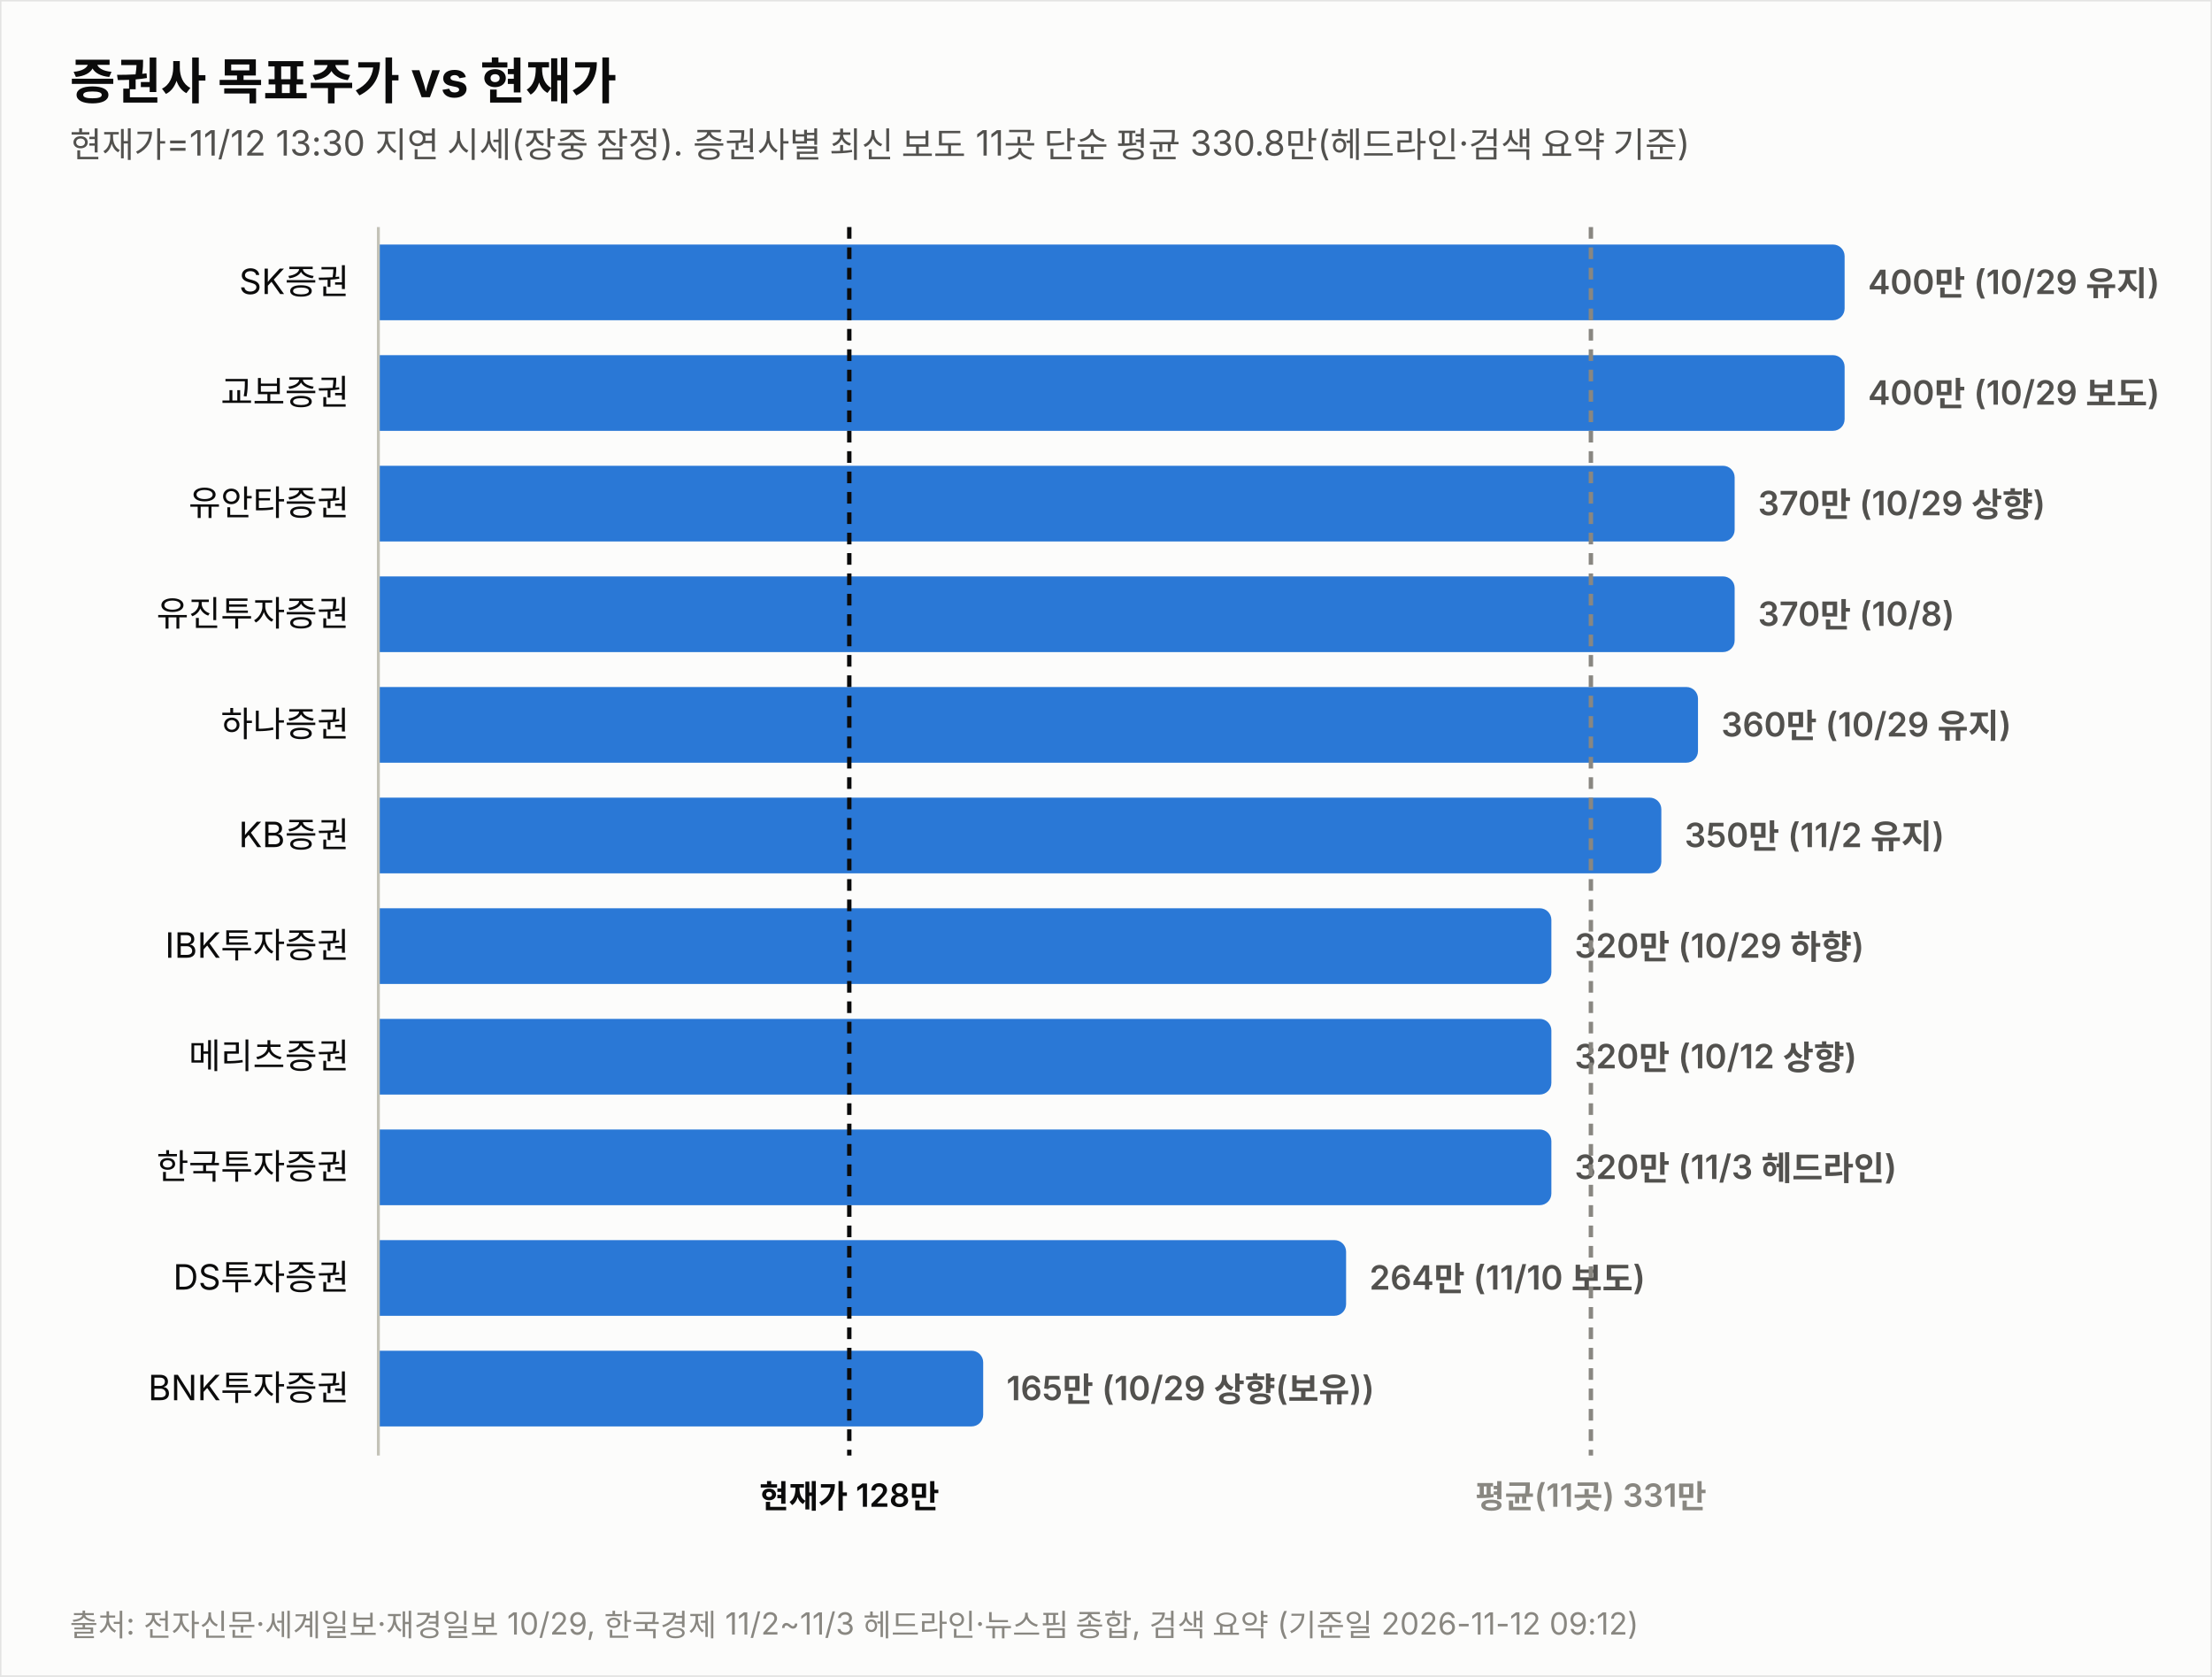
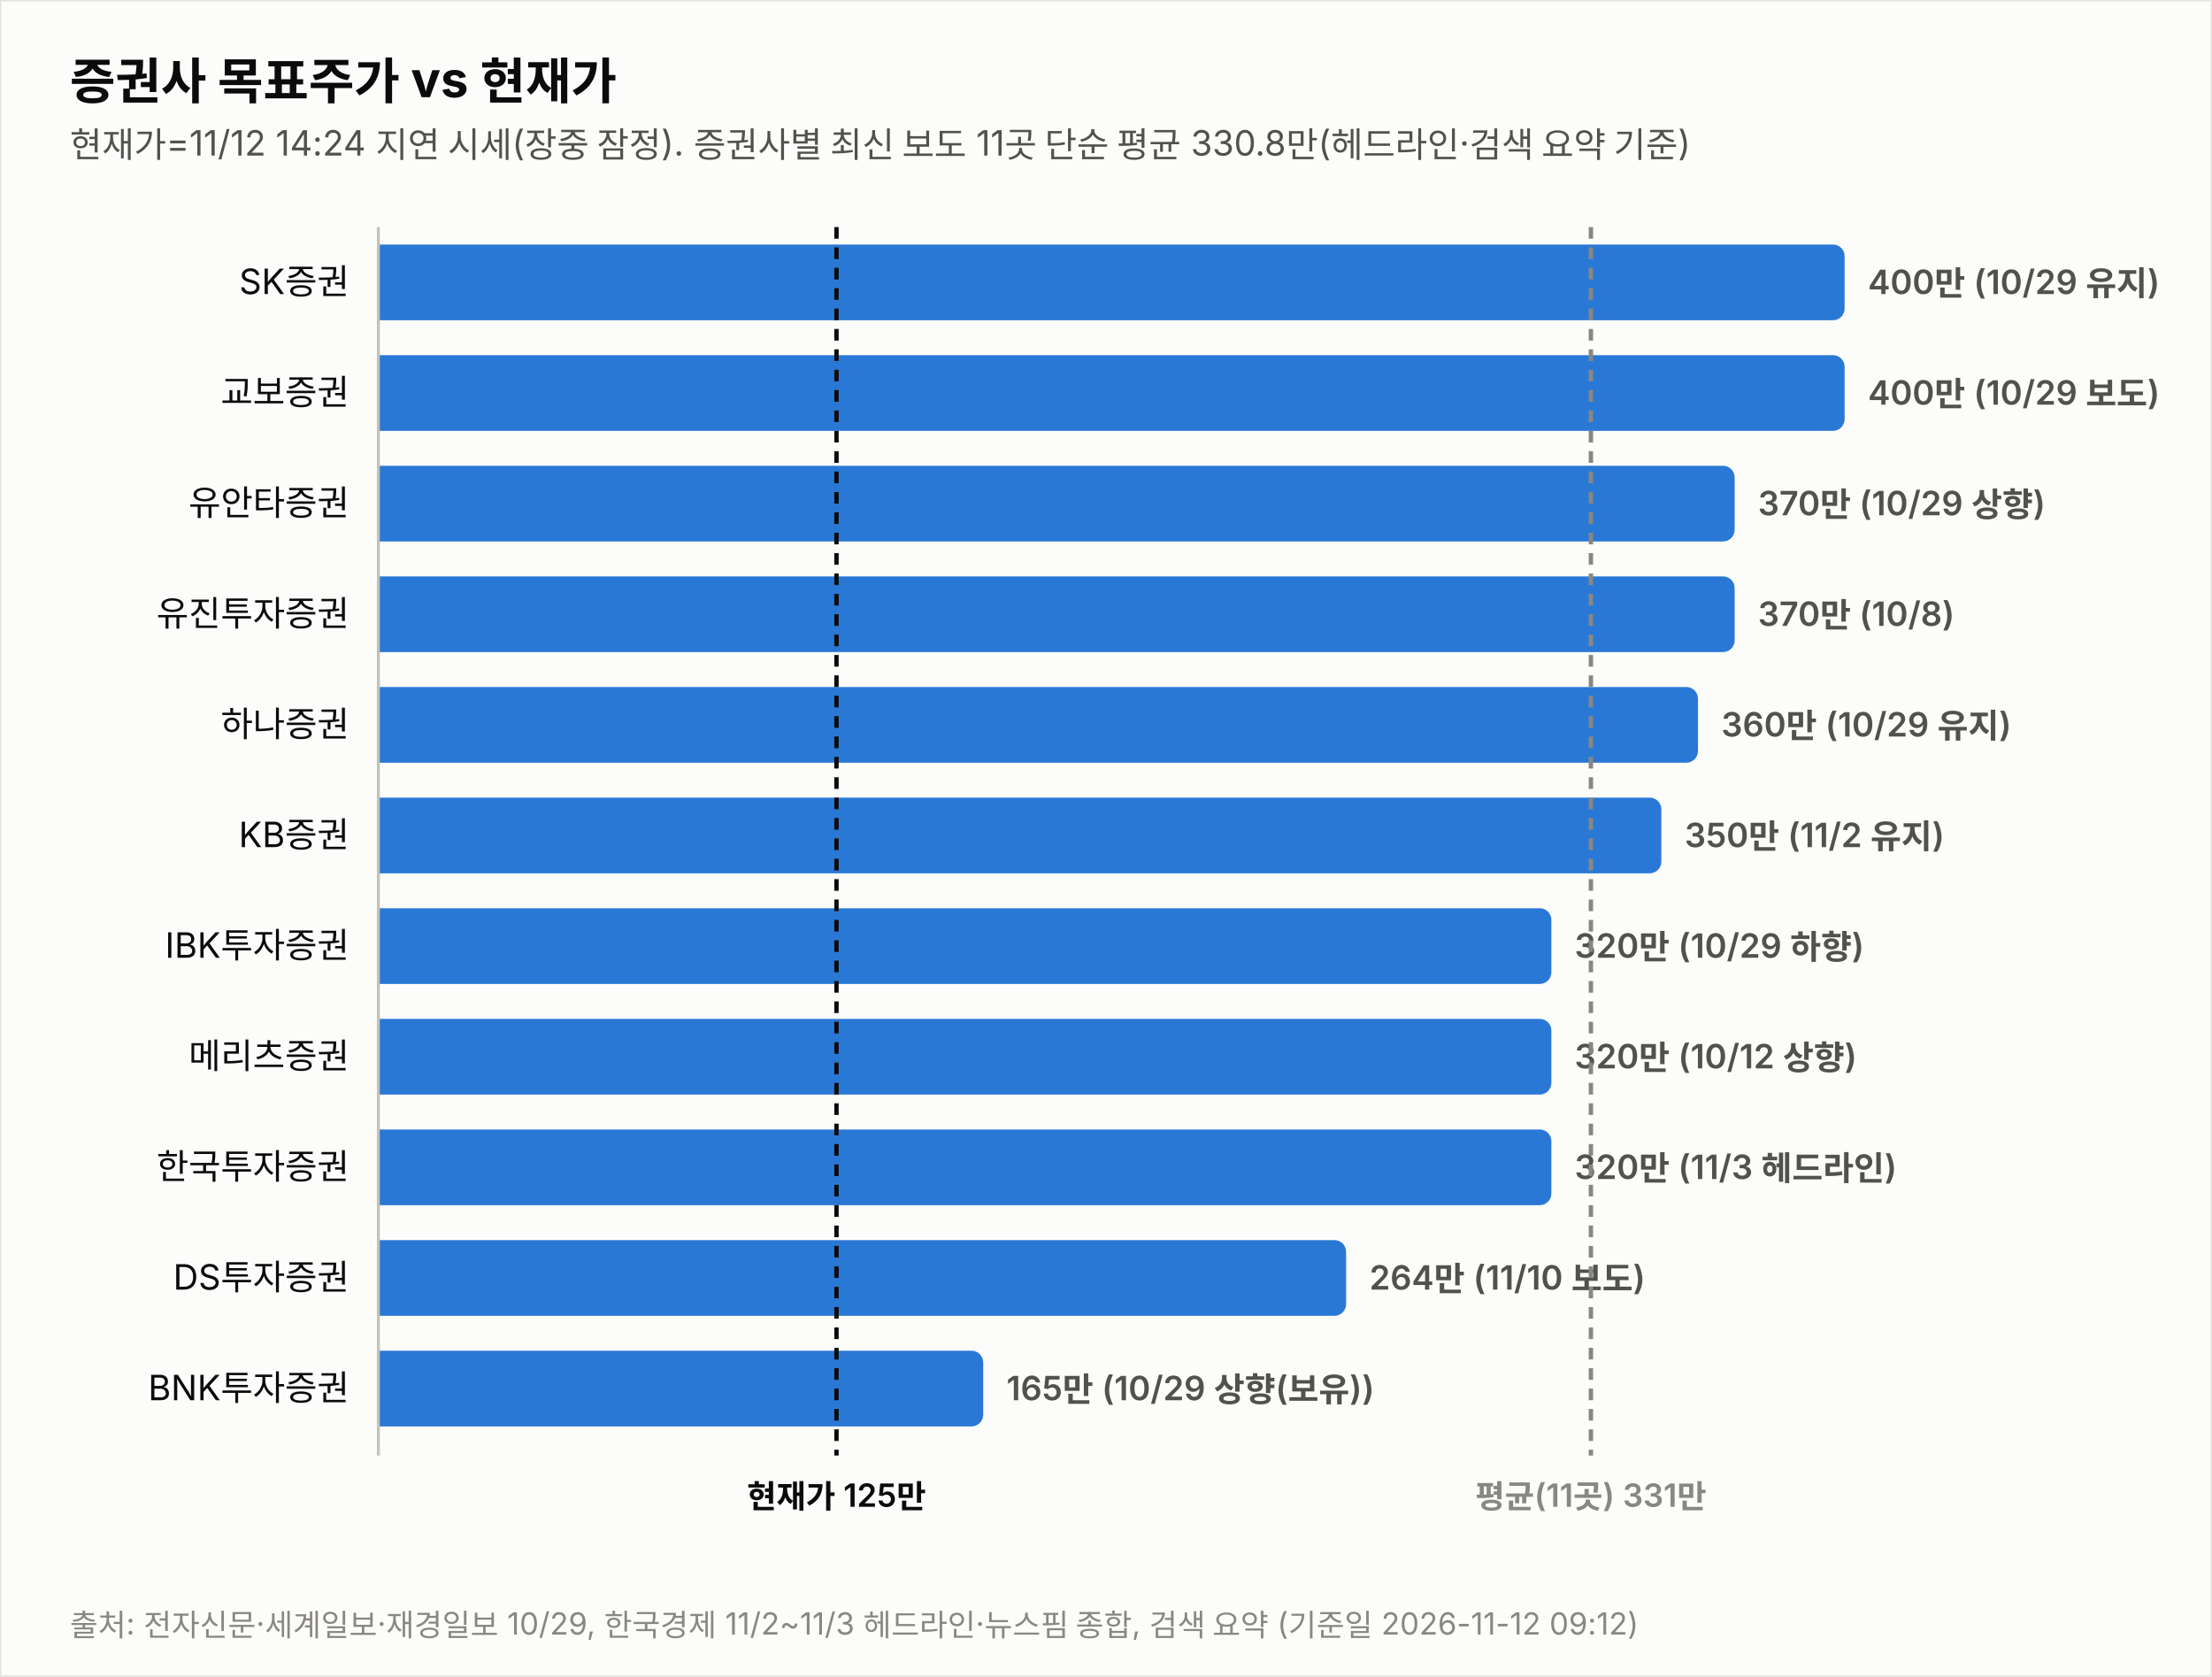
<svg xmlns="http://www.w3.org/2000/svg" width="760" height="576" viewBox="0 0 760 576" font-family="system-ui,-apple-system,&quot;Segoe UI&quot;,&quot;Malgun Gothic&quot;,&quot;Apple SD Gothic Neo&quot;,sans-serif">
  <rect width="760" height="576" fill="#fcfcfb" stroke="rgba(11,11,11,0.10)" />
  <text x="24" y="34" font-size="17" font-weight="700" fill="#0b0b0b">증권사 목표주가 vs 현재가</text>
-   <text x="24" y="54" font-size="12" fill="#52514e">현재가=11/12 13:30 지연 시세(장중 잠정). 증권사별 최신 보도 11곳 단순 평균 330.8만(헤드라인·검색 요약 기준)</text>
+   <text x="24" y="54" font-size="12" fill="#52514e">현재가=11/12 14:24 지연 시세(장중 잠정). 증권사별 최신 보도 11곳 단순 평균 330.8만(헤드라인·검색 요약 기준)</text>
  <text x="120" y="101.0" font-size="12" fill="#0b0b0b" text-anchor="end">SK증권</text>
  <path d="M130,84 h499.774 a4,4 0 0 1 4,4 v18 a4,4 0 0 1 -4,4 h-499.774 z" fill="#2a78d6" opacity="1.0" />
  <text x="641.8" y="101.0" font-size="11.5" font-weight="600" fill="#52514e" style="font-variant-numeric:tabular-nums">400만 (10/29 유지)</text>
  <text x="120" y="139.0" font-size="12" fill="#0b0b0b" text-anchor="end">교보증권</text>
  <path d="M130,122 h499.774 a4,4 0 0 1 4,4 v18 a4,4 0 0 1 -4,4 h-499.774 z" fill="#2a78d6" opacity="1.0" />
  <text x="641.8" y="139.0" font-size="11.5" font-weight="600" fill="#52514e" style="font-variant-numeric:tabular-nums">400만 (10/29 보도)</text>
  <text x="120" y="177.0" font-size="12" fill="#0b0b0b" text-anchor="end">유안타증권</text>
  <path d="M130,160 h461.991 a4,4 0 0 1 4,4 v18 a4,4 0 0 1 -4,4 h-461.991 z" fill="#2a78d6" opacity="1.0" />
  <text x="604.0" y="177.0" font-size="11.5" font-weight="600" fill="#52514e" style="font-variant-numeric:tabular-nums">370만 (10/29 상향)</text>
  <text x="120" y="215.0" font-size="12" fill="#0b0b0b" text-anchor="end">유진투자증권</text>
  <path d="M130,198 h461.991 a4,4 0 0 1 4,4 v18 a4,4 0 0 1 -4,4 h-461.991 z" fill="#2a78d6" opacity="1.0" />
  <text x="604.0" y="215.0" font-size="11.5" font-weight="600" fill="#52514e" style="font-variant-numeric:tabular-nums">370만 (10/8)</text>
  <text x="120" y="253.0" font-size="12" fill="#0b0b0b" text-anchor="end">하나증권</text>
  <path d="M130,236 h449.396 a4,4 0 0 1 4,4 v18 a4,4 0 0 1 -4,4 h-449.396 z" fill="#2a78d6" opacity="1.0" />
  <text x="591.4" y="253.0" font-size="11.5" font-weight="600" fill="#52514e" style="font-variant-numeric:tabular-nums">360만 (10/29 유지)</text>
  <text x="120" y="291.0" font-size="12" fill="#0b0b0b" text-anchor="end">KB증권</text>
  <path d="M130,274 h436.802 a4,4 0 0 1 4,4 v18 a4,4 0 0 1 -4,4 h-436.802 z" fill="#2a78d6" opacity="1.0" />
  <text x="578.8" y="291.0" font-size="11.5" font-weight="600" fill="#52514e" style="font-variant-numeric:tabular-nums">350만 (11/2 유지)</text>
  <text x="120" y="329.0" font-size="12" fill="#0b0b0b" text-anchor="end">IBK투자증권</text>
  <path d="M130,312 h399.019 a4,4 0 0 1 4,4 v18 a4,4 0 0 1 -4,4 h-399.019 z" fill="#2a78d6" opacity="1.0" />
  <text x="541.0" y="329.0" font-size="11.5" font-weight="600" fill="#52514e" style="font-variant-numeric:tabular-nums">320만 (10/29 하향)</text>
  <text x="120" y="367.0" font-size="12" fill="#0b0b0b" text-anchor="end">메리츠증권</text>
  <path d="M130,350 h399.019 a4,4 0 0 1 4,4 v18 a4,4 0 0 1 -4,4 h-399.019 z" fill="#2a78d6" opacity="1.0" />
  <text x="541.0" y="367.0" font-size="11.5" font-weight="600" fill="#52514e" style="font-variant-numeric:tabular-nums">320만 (10/12 상향)</text>
  <text x="120" y="405.0" font-size="12" fill="#0b0b0b" text-anchor="end">한국투자증권</text>
  <path d="M130,388 h399.019 a4,4 0 0 1 4,4 v18 a4,4 0 0 1 -4,4 h-399.019 z" fill="#2a78d6" opacity="1.0" />
  <text x="541.0" y="405.0" font-size="11.5" font-weight="600" fill="#52514e" style="font-variant-numeric:tabular-nums">320만 (11/3 헤드라인)</text>
  <text x="120" y="443.0" font-size="12" fill="#0b0b0b" text-anchor="end">DS투자증권</text>
  <path d="M130,426 h328.491 a4,4 0 0 1 4,4 v18 a4,4 0 0 1 -4,4 h-328.491 z" fill="#2a78d6" opacity="1.0" />
  <text x="470.5" y="443.0" font-size="11.5" font-weight="600" fill="#52514e" style="font-variant-numeric:tabular-nums">264만 (11/10 보도)</text>
  <text x="120" y="481.0" font-size="12" fill="#0b0b0b" text-anchor="end">BNK투자증권</text>
  <path d="M130,464 h203.807 a4,4 0 0 1 4,4 v18 a4,4 0 0 1 -4,4 h-203.807 z" fill="#2a78d6" opacity="1.0" />
  <text x="345.8" y="481.0" font-size="11.5" font-weight="600" fill="#52514e" style="font-variant-numeric:tabular-nums">165만 (10/29 상향(보유))</text>
  <line x1="130" y1="78" x2="130" y2="500" stroke="#c3c2b7" stroke-width="1" />
-   <line x1="291.8" y1="78" x2="291.8" y2="500" stroke="#0b0b0b" stroke-width="1.5" stroke-dasharray="4 3" />
-   <text x="291.8" y="518" font-size="11" font-weight="600" fill="#0b0b0b" text-anchor="middle">현재가 128만</text>
+   <line x1="287.4" y1="78" x2="287.4" y2="500" stroke="#0b0b0b" stroke-width="1.5" stroke-dasharray="4 3" />
+   <text x="287.4" y="518" font-size="11" font-weight="600" fill="#0b0b0b" text-anchor="middle">현재가 125만</text>
  <line x1="546.6" y1="78" x2="546.6" y2="500" stroke="#898781" stroke-width="1.5" stroke-dasharray="4 3" />
  <text x="546.6" y="518" font-size="11" font-weight="600" fill="#898781" text-anchor="middle">평균(11곳) 331만</text>
  <text x="24" y="562" font-size="10.5" fill="#898781">출처: 전자신문·세계일보·재경일보 10/29, 한국경제 11/2~11/3 헤드라인·뉴스핌 종합, 검색 요약 (기준일 2026-11-12 09:12)</text>
</svg>
